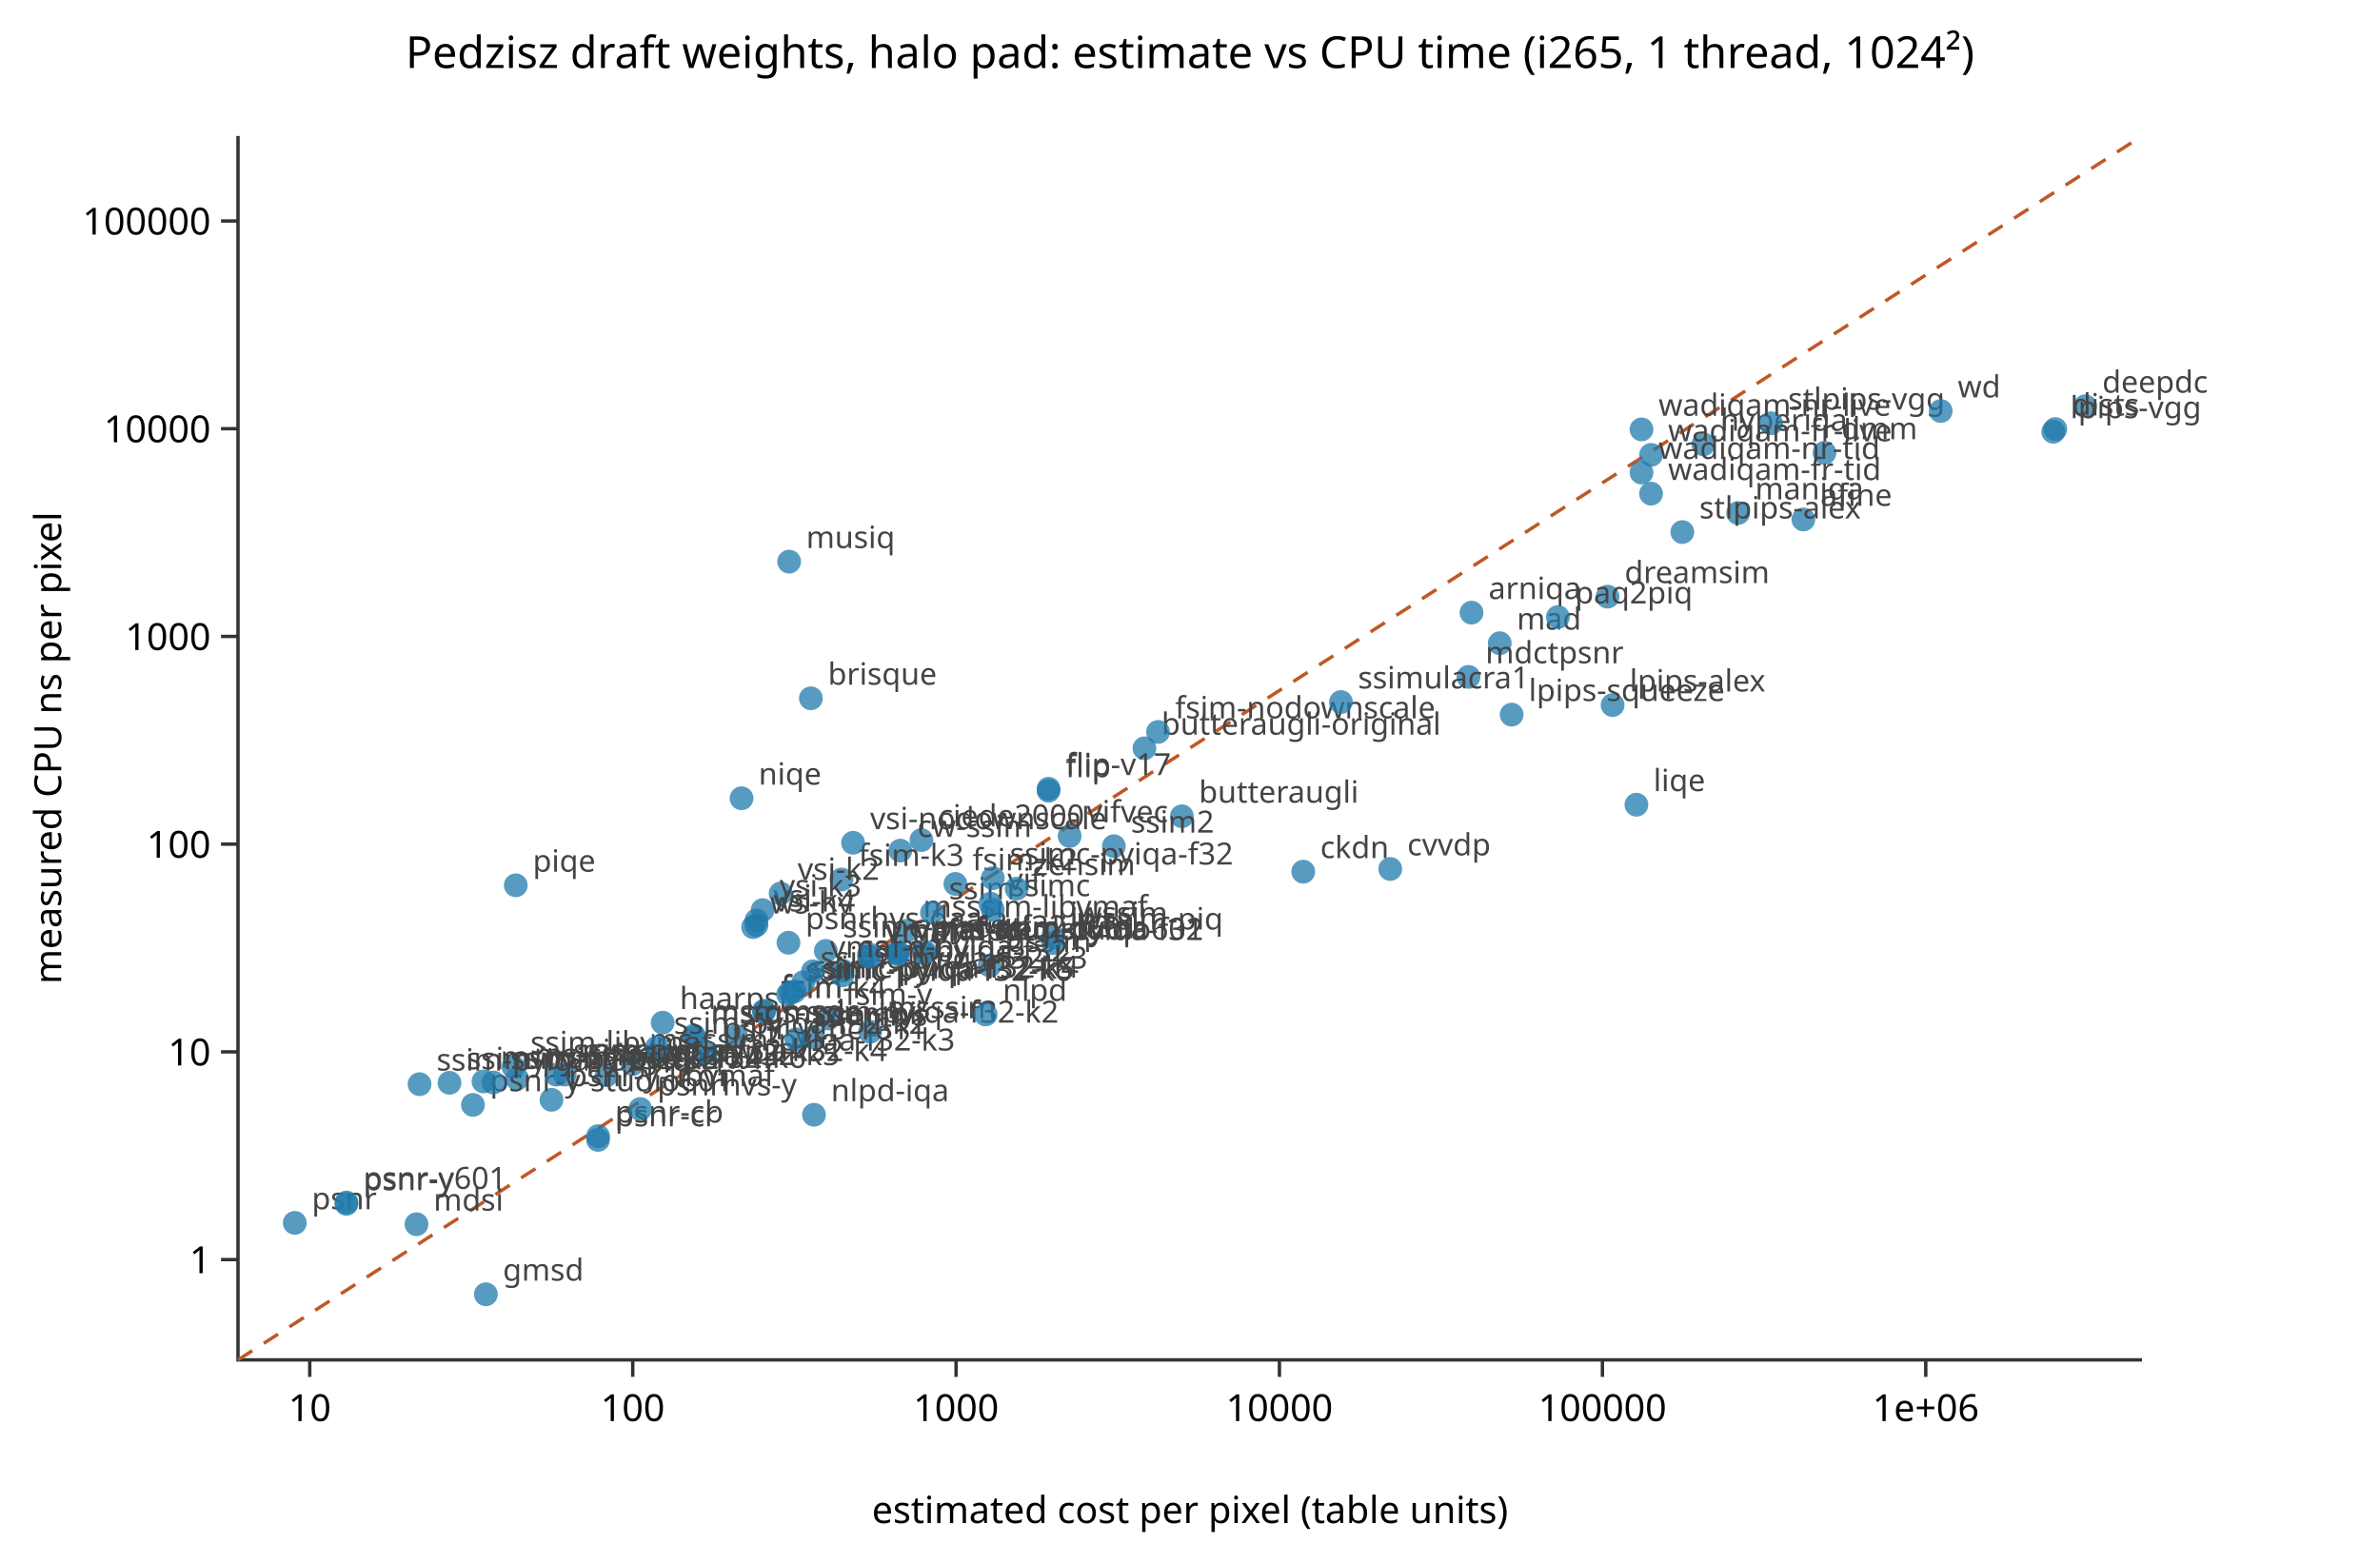
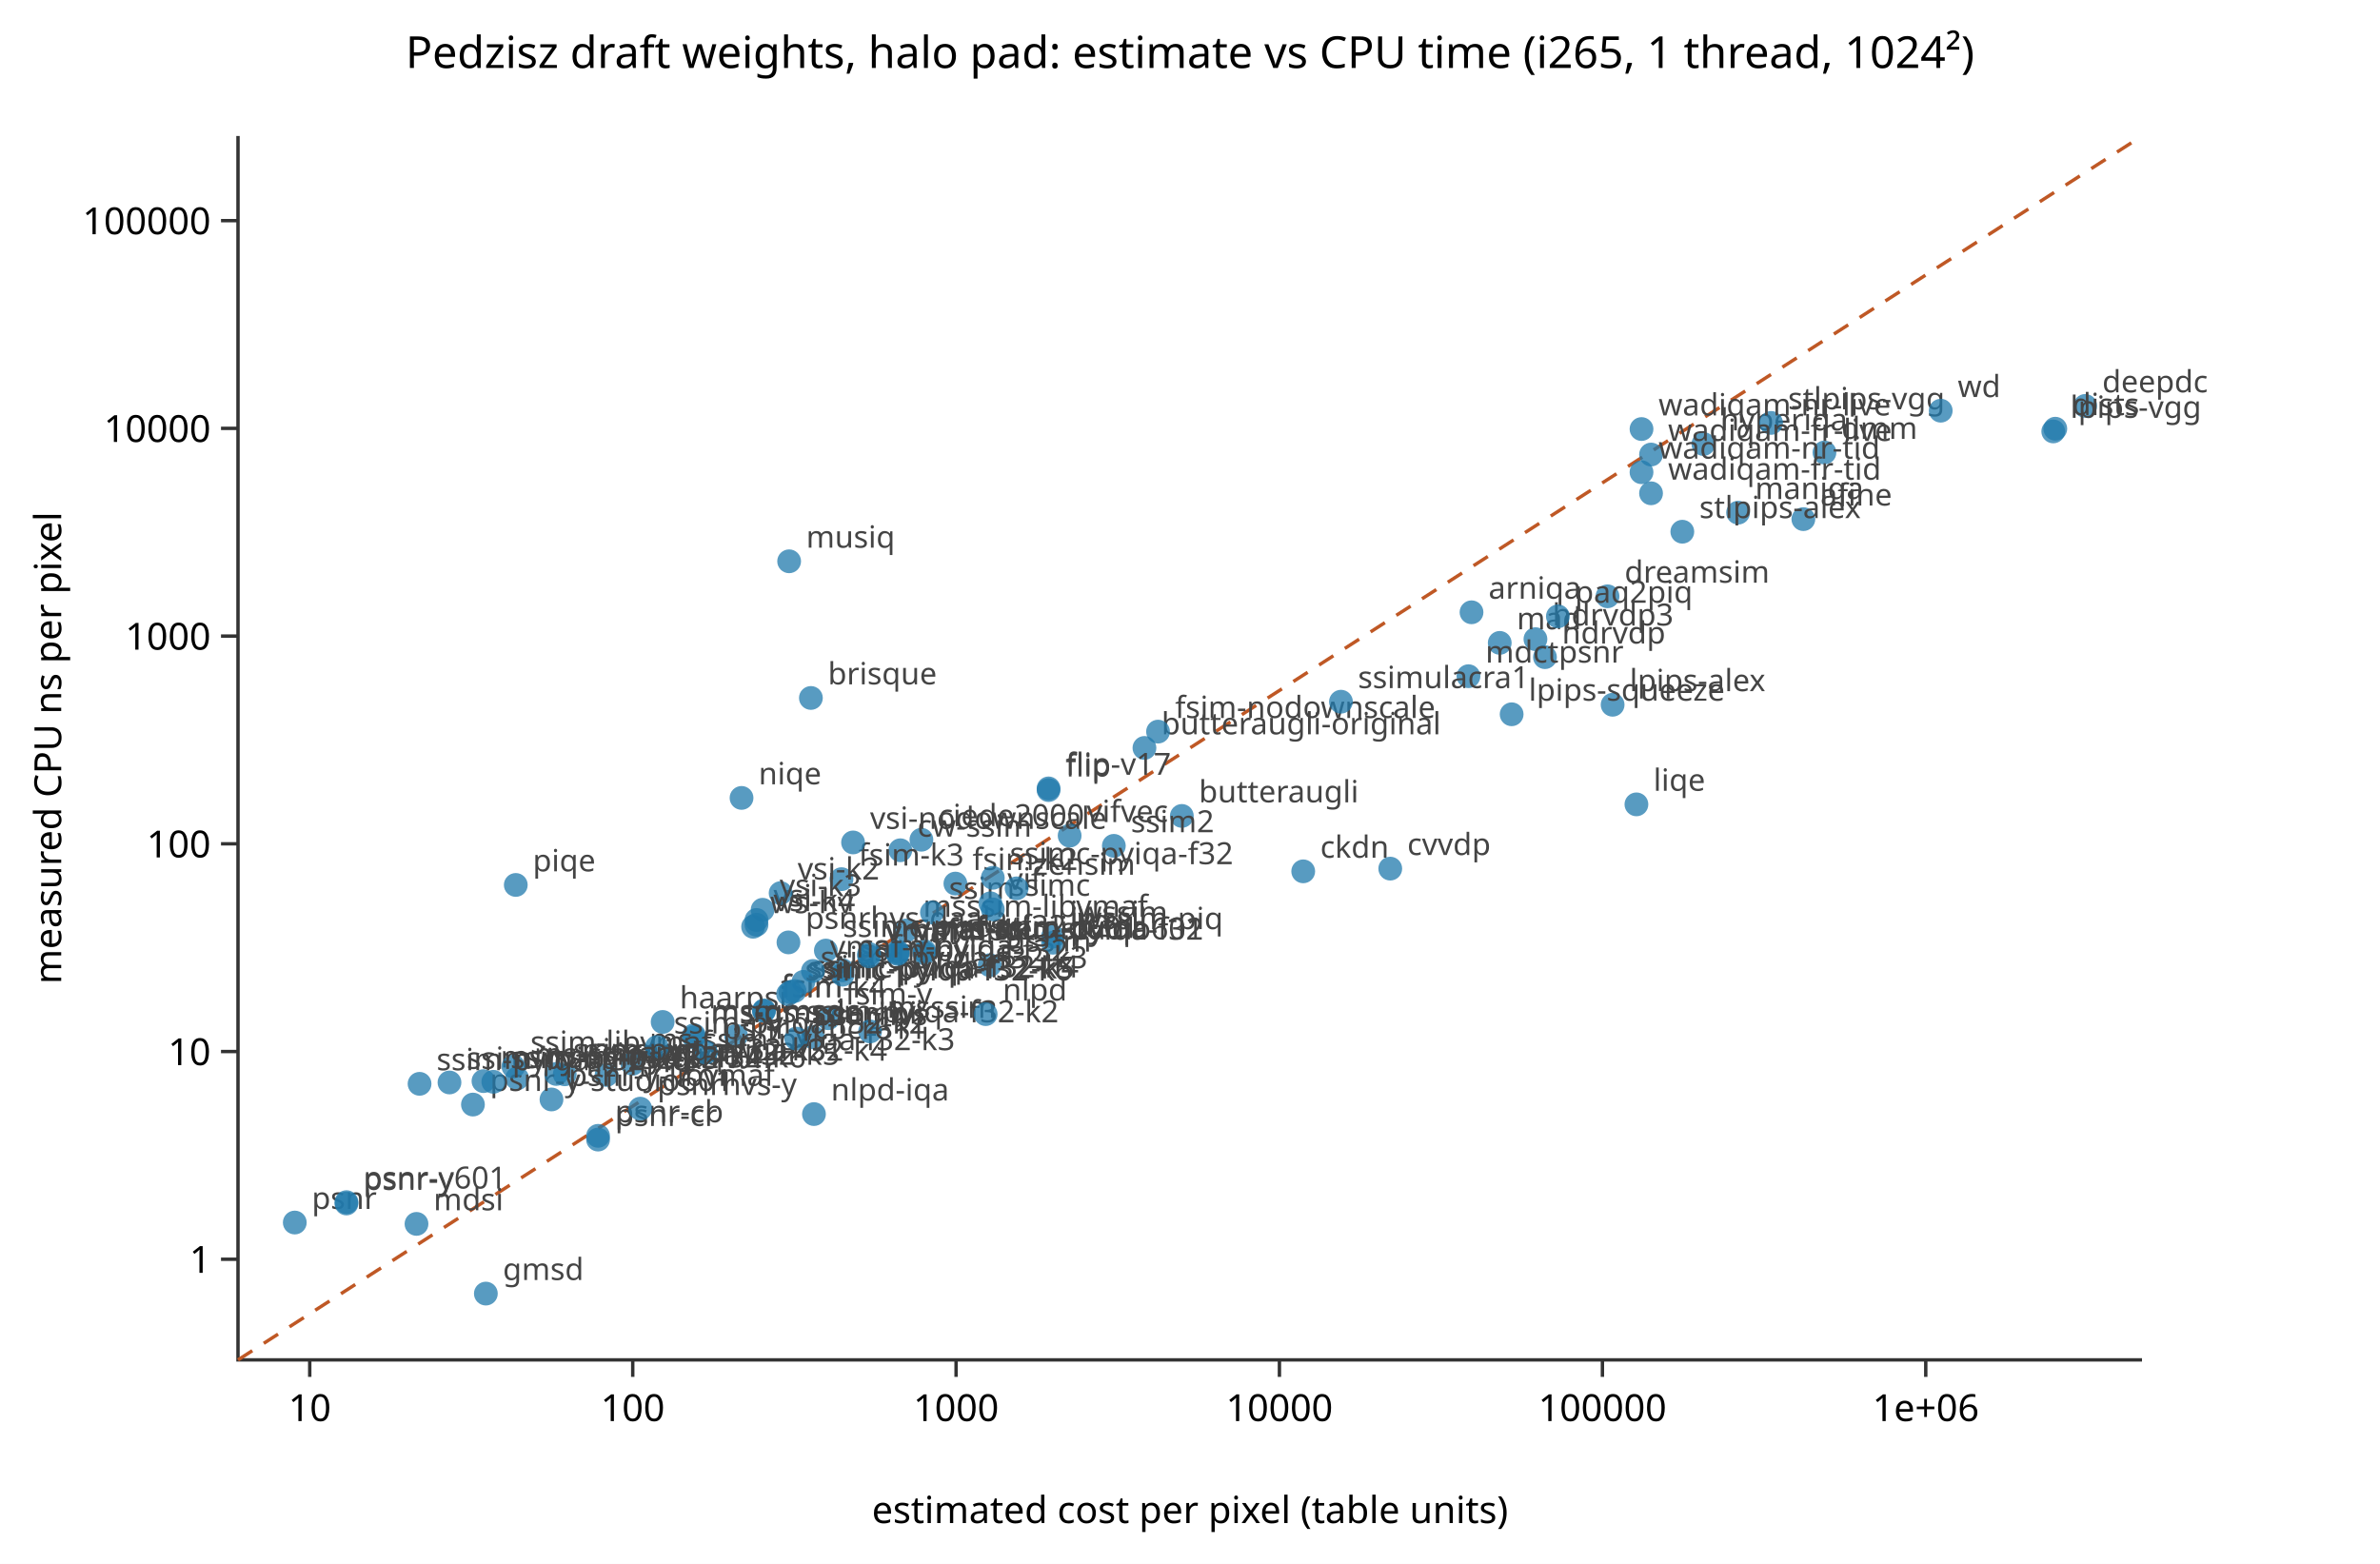
<svg xmlns="http://www.w3.org/2000/svg" viewBox="0 0 700 460" font-family="sans-serif" font-size="11">
  <rect width="700" height="460" fill="white" />
  <text x="350" y="20" text-anchor="middle" font-size="13">Pedzisz draft weights, halo pad: estimate vs CPU time (i265, 1 thread, 1024²)</text>
  <path d="M70 40V400H630" fill="none" stroke="#333" />
  <path d="M91.1 400v5" stroke="#333" />
  <text x="91.1" y="418" text-anchor="middle">10</text>
  <path d="M186.1 400v5" stroke="#333" />
  <text x="186.1" y="418" text-anchor="middle">100</text>
  <path d="M281.2 400v5" stroke="#333" />
  <text x="281.2" y="418" text-anchor="middle">1000</text>
  <path d="M376.3 400v5" stroke="#333" />
  <text x="376.3" y="418" text-anchor="middle">10000</text>
  <path d="M471.3 400v5" stroke="#333" />
  <text x="471.3" y="418" text-anchor="middle">100000</text>
  <path d="M566.4 400v5" stroke="#333" />
  <text x="566.4" y="418" text-anchor="middle">1e+06</text>
-   <path d="M65 370.5h5" stroke="#333" />
-   <text x="62" y="374.5" text-anchor="end">1</text>
-   <path d="M65 309.4h5" stroke="#333" />
-   <text x="62" y="313.4" text-anchor="end">10</text>
-   <path d="M65 248.3h5" stroke="#333" />
-   <text x="62" y="252.3" text-anchor="end">100</text>
-   <path d="M65 187.2h5" stroke="#333" />
-   <text x="62" y="191.2" text-anchor="end">1000</text>
-   <path d="M65 126.1h5" stroke="#333" />
-   <text x="62" y="130.1" text-anchor="end">10000</text>
-   <path d="M65 65.0h5" stroke="#333" />
-   <text x="62" y="69.0" text-anchor="end">100000</text>
+   <path d="M65 370.4h5" stroke="#333" />
+   <text x="62" y="374.4" text-anchor="end">1</text>
+   <path d="M65 309.3h5" stroke="#333" />
+   <text x="62" y="313.3" text-anchor="end">10</text>
+   <path d="M65 248.2h5" stroke="#333" />
+   <text x="62" y="252.2" text-anchor="end">100</text>
+   <path d="M65 187.1h5" stroke="#333" />
+   <text x="62" y="191.1" text-anchor="end">1000</text>
+   <path d="M65 126.0h5" stroke="#333" />
+   <text x="62" y="130.0" text-anchor="end">10000</text>
+   <path d="M65 64.9h5" stroke="#333" />
+   <text x="62" y="68.9" text-anchor="end">100000</text>
  <path d="M70.0 400.0L630.0 40.0" stroke="#bf5825" stroke-dasharray="5 4" />
-   <circle cx="530.4" cy="152.8" r="3.5" fill="#2179ac" fill-opacity=".75" />
-   <text x="535.4" y="148.8" font-size="9" fill="#444">afine</text>
-   <circle cx="432.8" cy="180.2" r="3.5" fill="#2179ac" fill-opacity=".75" />
-   <text x="437.8" y="176.2" font-size="9" fill="#444">arniqa</text>
-   <circle cx="238.5" cy="205.4" r="3.5" fill="#2179ac" fill-opacity=".75" />
-   <text x="243.5" y="201.4" font-size="9" fill="#444">brisque</text>
-   <circle cx="347.6" cy="240.1" r="3.5" fill="#2179ac" fill-opacity=".75" />
-   <text x="352.6" y="236.1" font-size="9" fill="#444">butteraugli</text>
-   <circle cx="336.6" cy="220.1" r="3.5" fill="#2179ac" fill-opacity=".75" />
-   <text x="341.6" y="216.1" font-size="9" fill="#444">butteraugli-original</text>
-   <circle cx="239.1" cy="305.2" r="3.5" fill="#2179ac" fill-opacity=".75" />
-   <text x="244.1" y="301.2" font-size="9" fill="#444">cambi</text>
-   <circle cx="271.0" cy="247.1" r="3.5" fill="#2179ac" fill-opacity=".75" />
-   <text x="276.0" y="243.1" font-size="9" fill="#444">ciede2000</text>
-   <circle cx="383.3" cy="256.4" r="3.5" fill="#2179ac" fill-opacity=".75" />
-   <text x="388.3" y="252.4" font-size="9" fill="#444">ckdn</text>
-   <circle cx="408.9" cy="255.6" r="3.5" fill="#2179ac" fill-opacity=".75" />
-   <text x="413.9" y="251.6" font-size="9" fill="#444">cvvdp</text>
-   <circle cx="264.8" cy="250.2" r="3.5" fill="#2179ac" fill-opacity=".75" />
-   <text x="269.8" y="246.2" font-size="9" fill="#444">cw-ssim</text>
-   <circle cx="613.3" cy="119.5" r="3.5" fill="#2179ac" fill-opacity=".75" />
-   <text x="618.3" y="115.5" font-size="9" fill="#444">deepdc</text>
-   <circle cx="604.5" cy="126.2" r="3.5" fill="#2179ac" fill-opacity=".75" />
-   <text x="609.5" y="122.2" font-size="9" fill="#444">dists</text>
-   <circle cx="536.6" cy="133.2" r="3.5" fill="#2179ac" fill-opacity=".75" />
-   <text x="541.6" y="129.2" font-size="9" fill="#444">dmm</text>
-   <circle cx="472.8" cy="175.5" r="3.5" fill="#2179ac" fill-opacity=".75" />
-   <text x="477.8" y="171.5" font-size="9" fill="#444">dreamsim</text>
-   <circle cx="291.1" cy="284.0" r="3.5" fill="#2179ac" fill-opacity=".75" />
-   <text x="296.1" y="280.0" font-size="9" fill="#444">dssim</text>
-   <circle cx="308.4" cy="232.6" r="3.5" fill="#2179ac" fill-opacity=".75" />
-   <text x="313.4" y="228.6" font-size="9" fill="#444">flip</text>
-   <circle cx="308.4" cy="232.0" r="3.5" fill="#2179ac" fill-opacity=".75" />
-   <text x="313.4" y="228.0" font-size="9" fill="#444">flip-v17</text>
-   <circle cx="224.7" cy="297.3" r="3.5" fill="#2179ac" fill-opacity=".75" />
-   <text x="229.7" y="293.3" font-size="9" fill="#444">fsim</text>
-   <circle cx="281.0" cy="260.0" r="3.5" fill="#2179ac" fill-opacity=".75" />
-   <text x="286.0" y="256.0" font-size="9" fill="#444">fsim-k2</text>
-   <circle cx="247.5" cy="258.7" r="3.5" fill="#2179ac" fill-opacity=".75" />
-   <text x="252.5" y="254.7" font-size="9" fill="#444">fsim-k3</text>
-   <circle cx="224.7" cy="297.6" r="3.5" fill="#2179ac" fill-opacity=".75" />
-   <text x="229.7" y="293.6" font-size="9" fill="#444">fsim-k4</text>
-   <circle cx="340.6" cy="215.3" r="3.5" fill="#2179ac" fill-opacity=".75" />
-   <text x="345.6" y="211.3" font-size="9" fill="#444">fsim-nodownscale</text>
-   <circle cx="243.6" cy="299.6" r="3.5" fill="#2179ac" fill-opacity=".75" />
-   <text x="248.6" y="295.6" font-size="9" fill="#444">fsim-y</text>
-   <circle cx="142.9" cy="380.7" r="3.5" fill="#2179ac" fill-opacity=".75" />
-   <text x="147.9" y="376.7" font-size="9" fill="#444">gmsd</text>
-   <circle cx="194.9" cy="300.8" r="3.5" fill="#2179ac" fill-opacity=".75" />
-   <text x="199.9" y="296.8" font-size="9" fill="#444">haarpsi</text>
-   <circle cx="178.4" cy="316.3" r="3.5" fill="#2179ac" fill-opacity=".75" />
-   <text x="183.4" y="312.3" font-size="9" fill="#444">haarpsi-y</text>
-   <circle cx="501.0" cy="130.7" r="3.5" fill="#2179ac" fill-opacity=".75" />
-   <text x="506.0" y="126.7" font-size="9" fill="#444">hyperiqa</text>
-   <circle cx="309.7" cy="275.7" r="3.5" fill="#2179ac" fill-opacity=".75" />
-   <text x="314.7" y="271.7" font-size="9" fill="#444">iwssim</text>
-   <circle cx="309.7" cy="277.4" r="3.5" fill="#2179ac" fill-opacity=".75" />
-   <text x="314.7" y="273.4" font-size="9" fill="#444">iwssim-piq</text>
-   <circle cx="481.3" cy="236.7" r="3.5" fill="#2179ac" fill-opacity=".75" />
-   <text x="486.3" y="232.7" font-size="9" fill="#444">liqe</text>
-   <circle cx="474.3" cy="207.4" r="3.5" fill="#2179ac" fill-opacity=".75" />
-   <text x="479.3" y="203.4" font-size="9" fill="#444">lpips-alex</text>
-   <circle cx="444.6" cy="210.2" r="3.5" fill="#2179ac" fill-opacity=".75" />
-   <text x="449.6" y="206.2" font-size="9" fill="#444">lpips-squeeze</text>
-   <circle cx="603.9" cy="127.0" r="3.5" fill="#2179ac" fill-opacity=".75" />
-   <text x="608.9" y="123.0" font-size="9" fill="#444">lpips-vgg</text>
-   <circle cx="441.1" cy="189.2" r="3.5" fill="#2179ac" fill-opacity=".75" />
-   <text x="446.1" y="185.2" font-size="9" fill="#444">mad</text>
-   <circle cx="511.2" cy="150.9" r="3.5" fill="#2179ac" fill-opacity=".75" />
-   <text x="516.2" y="146.9" font-size="9" fill="#444">maniqa</text>
-   <circle cx="431.9" cy="199.1" r="3.5" fill="#2179ac" fill-opacity=".75" />
-   <text x="436.9" y="195.1" font-size="9" fill="#444">mdctpsnr</text>
-   <circle cx="122.5" cy="360.1" r="3.5" fill="#2179ac" fill-opacity=".75" />
-   <text x="127.5" y="356.1" font-size="9" fill="#444">mdsi</text>
-   <circle cx="204.1" cy="305.2" r="3.5" fill="#2179ac" fill-opacity=".75" />
-   <text x="209.1" y="301.2" font-size="9" fill="#444">ms-gmsd</text>
-   <circle cx="204.1" cy="304.6" r="3.5" fill="#2179ac" fill-opacity=".75" />
-   <text x="209.1" y="300.6" font-size="9" fill="#444">ms-gmsdc</text>
-   <circle cx="271.9" cy="279.9" r="3.5" fill="#2179ac" fill-opacity=".75" />
-   <text x="276.9" y="275.9" font-size="9" fill="#444">ms-ssim-pyiqa</text>
-   <circle cx="271.9" cy="280.5" r="3.5" fill="#2179ac" fill-opacity=".75" />
-   <text x="276.9" y="276.5" font-size="9" fill="#444">ms-ssim-pyiqa-f32</text>
-   <circle cx="216.5" cy="304.8" r="3.5" fill="#2179ac" fill-opacity=".75" />
-   <text x="221.5" y="300.8" font-size="9" fill="#444">ms-ssim-pyiqa-f32-k2</text>
-   <circle cx="186.0" cy="313.0" r="3.5" fill="#2179ac" fill-opacity=".75" />
-   <text x="191.0" y="309.0" font-size="9" fill="#444">ms-ssim-pyiqa-f32-k3</text>
-   <circle cx="166.1" cy="316.1" r="3.5" fill="#2179ac" fill-opacity=".75" />
-   <text x="171.1" y="312.1" font-size="9" fill="#444">ms-ssim-pyiqa-f32-k4</text>
-   <circle cx="152.1" cy="317.3" r="3.5" fill="#2179ac" fill-opacity=".75" />
-   <text x="157.1" y="313.3" font-size="9" fill="#444">ms-ssim-pyiqa-f32-k5</text>
-   <circle cx="142.2" cy="318.1" r="3.5" fill="#2179ac" fill-opacity=".75" />
-   <text x="147.2" y="314.1" font-size="9" fill="#444">ms-ssim-pyiqa-f32-k6</text>
-   <circle cx="255.9" cy="303.5" r="3.5" fill="#2179ac" fill-opacity=".75" />
-   <text x="260.9" y="299.5" font-size="9" fill="#444">msssim</text>
-   <circle cx="266.5" cy="273.8" r="3.5" fill="#2179ac" fill-opacity=".75" />
-   <text x="271.5" y="269.8" font-size="9" fill="#444">msssim-libvmaf</text>
-   <circle cx="232.1" cy="165.2" r="3.5" fill="#2179ac" fill-opacity=".75" />
-   <text x="237.1" y="161.2" font-size="9" fill="#444">musiq</text>
-   <circle cx="218.1" cy="234.8" r="3.5" fill="#2179ac" fill-opacity=".75" />
-   <text x="223.1" y="230.8" font-size="9" fill="#444">niqe</text>
-   <circle cx="289.9" cy="298.4" r="3.5" fill="#2179ac" fill-opacity=".75" />
-   <text x="294.9" y="294.4" font-size="9" fill="#444">nlpd</text>
-   <circle cx="239.4" cy="327.9" r="3.5" fill="#2179ac" fill-opacity=".75" />
-   <text x="244.4" y="323.9" font-size="9" fill="#444">nlpd-iqa</text>
-   <circle cx="458.2" cy="181.5" r="3.5" fill="#2179ac" fill-opacity=".75" />
-   <text x="463.2" y="177.5" font-size="9" fill="#444">paq2piq</text>
-   <circle cx="151.7" cy="260.4" r="3.5" fill="#2179ac" fill-opacity=".75" />
-   <text x="156.7" y="256.4" font-size="9" fill="#444">piqe</text>
-   <circle cx="86.7" cy="359.7" r="3.5" fill="#2179ac" fill-opacity=".75" />
-   <text x="91.7" y="355.7" font-size="9" fill="#444">psnr</text>
-   <circle cx="175.9" cy="334.2" r="3.5" fill="#2179ac" fill-opacity=".75" />
-   <text x="180.9" y="330.2" font-size="9" fill="#444">psnr-cb</text>
-   <circle cx="175.9" cy="335.3" r="3.5" fill="#2179ac" fill-opacity=".75" />
-   <text x="180.9" y="331.3" font-size="9" fill="#444">psnr-cr</text>
-   <circle cx="101.9" cy="354.1" r="3.5" fill="#2179ac" fill-opacity=".75" />
-   <text x="106.9" y="350.1" font-size="9" fill="#444">psnr-y</text>
-   <circle cx="162.2" cy="323.5" r="3.5" fill="#2179ac" fill-opacity=".75" />
-   <text x="167.2" y="319.5" font-size="9" fill="#444">psnr-y-libvmaf</text>
-   <circle cx="139.1" cy="325.0" r="3.5" fill="#2179ac" fill-opacity=".75" />
-   <text x="144.1" y="321.0" font-size="9" fill="#444">psnr-y-studio601</text>
-   <circle cx="101.9" cy="353.7" r="3.5" fill="#2179ac" fill-opacity=".75" />
-   <text x="106.9" y="349.7" font-size="9" fill="#444">psnr-y601</text>
-   <circle cx="207.6" cy="309.7" r="3.5" fill="#2179ac" fill-opacity=".75" />
-   <text x="212.6" y="305.7" font-size="9" fill="#444">psnr-ycbcr611</text>
-   <circle cx="234.2" cy="305.7" r="3.5" fill="#2179ac" fill-opacity=".75" />
-   <text x="239.2" y="301.7" font-size="9" fill="#444">psnrhvs</text>
-   <circle cx="231.9" cy="277.3" r="3.5" fill="#2179ac" fill-opacity=".75" />
-   <text x="236.9" y="273.3" font-size="9" fill="#444">psnrhvs-daala</text>
-   <circle cx="188.3" cy="326.2" r="3.5" fill="#2179ac" fill-opacity=".75" />
-   <text x="193.3" y="322.2" font-size="9" fill="#444">psnrhvs-y</text>
-   <circle cx="274.1" cy="268.5" r="3.5" fill="#2179ac" fill-opacity=".75" />
-   <text x="279.1" y="264.5" font-size="9" fill="#444">ssim</text>
-   <circle cx="151.0" cy="313.8" r="3.5" fill="#2179ac" fill-opacity=".75" />
-   <text x="156.0" y="309.8" font-size="9" fill="#444">ssim-libvmaf</text>
-   <circle cx="247.8" cy="285.5" r="3.5" fill="#2179ac" fill-opacity=".75" />
-   <text x="252.8" y="281.5" font-size="9" fill="#444">ssim-pyiqa</text>
-   <circle cx="247.8" cy="286.9" r="3.5" fill="#2179ac" fill-opacity=".75" />
-   <text x="252.8" y="282.9" font-size="9" fill="#444">ssim-pyiqa-f32</text>
-   <circle cx="193.2" cy="308.1" r="3.5" fill="#2179ac" fill-opacity=".75" />
-   <text x="198.2" y="304.1" font-size="9" fill="#444">ssim-pyiqa-f32-k2</text>
-   <circle cx="163.6" cy="316.1" r="3.5" fill="#2179ac" fill-opacity=".75" />
-   <text x="168.6" y="312.1" font-size="9" fill="#444">ssim-pyiqa-f32-k3</text>
-   <circle cx="145.1" cy="318.4" r="3.5" fill="#2179ac" fill-opacity=".75" />
-   <text x="150.1" y="314.4" font-size="9" fill="#444">ssim-pyiqa-f32-k4</text>
-   <circle cx="132.2" cy="318.5" r="3.5" fill="#2179ac" fill-opacity=".75" />
-   <text x="137.2" y="314.5" font-size="9" fill="#444">ssim-pyiqa-f32-k5</text>
-   <circle cx="123.4" cy="318.9" r="3.5" fill="#2179ac" fill-opacity=".75" />
-   <text x="128.4" y="314.9" font-size="9" fill="#444">ssim-pyiqa-f32-k6</text>
-   <circle cx="327.6" cy="248.9" r="3.5" fill="#2179ac" fill-opacity=".75" />
-   <text x="332.6" y="244.9" font-size="9" fill="#444">ssim2</text>
-   <circle cx="292.0" cy="267.6" r="3.5" fill="#2179ac" fill-opacity=".75" />
-   <text x="297.0" y="263.6" font-size="9" fill="#444">ssimc</text>
-   <circle cx="292.0" cy="258.3" r="3.5" fill="#2179ac" fill-opacity=".75" />
-   <text x="297.0" y="254.3" font-size="9" fill="#444">ssimc-pyiqa-f32</text>
-   <circle cx="242.9" cy="279.7" r="3.5" fill="#2179ac" fill-opacity=".75" />
-   <text x="247.9" y="275.7" font-size="9" fill="#444">ssimc-pyiqa-f32-k2</text>
-   <circle cx="236.3" cy="288.9" r="3.5" fill="#2179ac" fill-opacity=".75" />
-   <text x="241.3" y="284.9" font-size="9" fill="#444">ssimc-pyiqa-f32-k3</text>
-   <circle cx="233.7" cy="291.6" r="3.5" fill="#2179ac" fill-opacity=".75" />
-   <text x="238.7" y="287.6" font-size="9" fill="#444">ssimc-pyiqa-f32-k4</text>
-   <circle cx="232.5" cy="291.9" r="3.5" fill="#2179ac" fill-opacity=".75" />
-   <text x="237.5" y="287.9" font-size="9" fill="#444">ssimc-pyiqa-f32-k5</text>
-   <circle cx="231.8" cy="292.5" r="3.5" fill="#2179ac" fill-opacity=".75" />
-   <text x="236.8" y="288.5" font-size="9" fill="#444">ssimc-pyiqa-f32-k6</text>
-   <circle cx="394.4" cy="206.5" r="3.5" fill="#2179ac" fill-opacity=".75" />
-   <text x="399.4" y="202.5" font-size="9" fill="#444">ssimulacra1</text>
-   <circle cx="494.8" cy="156.5" r="3.5" fill="#2179ac" fill-opacity=".75" />
-   <text x="499.8" y="152.5" font-size="9" fill="#444">stlpips-alex</text>
-   <circle cx="520.9" cy="124.5" r="3.5" fill="#2179ac" fill-opacity=".75" />
-   <text x="525.9" y="120.5" font-size="9" fill="#444">stlpips-vgg</text>
-   <circle cx="291.3" cy="265.8" r="3.5" fill="#2179ac" fill-opacity=".75" />
-   <text x="296.3" y="261.8" font-size="9" fill="#444">vif</text>
-   <circle cx="314.6" cy="245.9" r="3.5" fill="#2179ac" fill-opacity=".75" />
-   <text x="319.6" y="241.9" font-size="9" fill="#444">vifvec</text>
-   <circle cx="255.6" cy="281.4" r="3.5" fill="#2179ac" fill-opacity=".75" />
-   <text x="260.6" y="277.4" font-size="9" fill="#444">vmaf</text>
-   <circle cx="264.0" cy="280.7" r="3.5" fill="#2179ac" fill-opacity=".75" />
-   <text x="269.0" y="276.7" font-size="9" fill="#444">vmaf-4k</text>
-   <circle cx="255.6" cy="280.7" r="3.5" fill="#2179ac" fill-opacity=".75" />
-   <text x="260.6" y="276.7" font-size="9" fill="#444">vmaf-neg</text>
-   <circle cx="264.0" cy="280.4" r="3.5" fill="#2179ac" fill-opacity=".75" />
-   <text x="269.0" y="276.4" font-size="9" fill="#444">vmaf-neg-studio601</text>
-   <circle cx="264.0" cy="280.0" r="3.5" fill="#2179ac" fill-opacity=".75" />
-   <text x="269.0" y="276.0" font-size="9" fill="#444">vmaf-studio601</text>
-   <circle cx="239.1" cy="285.7" r="3.5" fill="#2179ac" fill-opacity=".75" />
-   <text x="244.1" y="281.7" font-size="9" fill="#444">vmaf-v1</text>
-   <circle cx="222.5" cy="270.7" r="3.5" fill="#2179ac" fill-opacity=".75" />
-   <text x="227.5" y="266.7" font-size="9" fill="#444">vsi</text>
-   <circle cx="229.6" cy="262.8" r="3.5" fill="#2179ac" fill-opacity=".75" />
-   <text x="234.6" y="258.8" font-size="9" fill="#444">vsi-k2</text>
-   <circle cx="224.3" cy="267.7" r="3.5" fill="#2179ac" fill-opacity=".75" />
-   <text x="229.3" y="263.7" font-size="9" fill="#444">vsi-k3</text>
-   <circle cx="222.5" cy="272.1" r="3.5" fill="#2179ac" fill-opacity=".75" />
-   <text x="227.5" y="268.1" font-size="9" fill="#444">vsi-k4</text>
-   <circle cx="250.9" cy="247.9" r="3.5" fill="#2179ac" fill-opacity=".75" />
-   <text x="255.9" y="243.9" font-size="9" fill="#444">vsi-nodownscale</text>
-   <circle cx="485.6" cy="133.8" r="3.5" fill="#2179ac" fill-opacity=".75" />
-   <text x="490.6" y="129.8" font-size="9" fill="#444">wadiqam-fr-live</text>
-   <circle cx="485.6" cy="145.2" r="3.5" fill="#2179ac" fill-opacity=".75" />
-   <text x="490.6" y="141.2" font-size="9" fill="#444">wadiqam-fr-tid</text>
-   <circle cx="482.8" cy="126.3" r="3.5" fill="#2179ac" fill-opacity=".75" />
-   <text x="487.8" y="122.3" font-size="9" fill="#444">wadiqam-nr-live</text>
-   <circle cx="482.8" cy="139.0" r="3.5" fill="#2179ac" fill-opacity=".75" />
-   <text x="487.8" y="135.0" font-size="9" fill="#444">wadiqam-nr-tid</text>
-   <circle cx="570.8" cy="120.9" r="3.5" fill="#2179ac" fill-opacity=".75" />
-   <text x="575.8" y="116.9" font-size="9" fill="#444">wd</text>
-   <circle cx="221.5" cy="272.7" r="3.5" fill="#2179ac" fill-opacity=".75" />
-   <text x="226.5" y="268.7" font-size="9" fill="#444">ws-hv</text>
-   <circle cx="299.0" cy="261.4" r="3.5" fill="#2179ac" fill-opacity=".75" />
-   <text x="304.0" y="257.4" font-size="9" fill="#444">zensim</text>
+   <circle cx="530.4" cy="152.7" r="3.5" fill="#2179ac" fill-opacity=".75" />
+   <text x="535.4" y="148.7" font-size="9" fill="#444">afine</text>
+   <circle cx="432.8" cy="180.1" r="3.5" fill="#2179ac" fill-opacity=".75" />
+   <text x="437.8" y="176.1" font-size="9" fill="#444">arniqa</text>
+   <circle cx="238.5" cy="205.3" r="3.5" fill="#2179ac" fill-opacity=".75" />
+   <text x="243.5" y="201.3" font-size="9" fill="#444">brisque</text>
+   <circle cx="347.6" cy="240.0" r="3.5" fill="#2179ac" fill-opacity=".75" />
+   <text x="352.6" y="236.0" font-size="9" fill="#444">butteraugli</text>
+   <circle cx="336.6" cy="220.0" r="3.5" fill="#2179ac" fill-opacity=".75" />
+   <text x="341.6" y="216.0" font-size="9" fill="#444">butteraugli-original</text>
+   <circle cx="239.1" cy="305.1" r="3.5" fill="#2179ac" fill-opacity=".75" />
+   <text x="244.1" y="301.1" font-size="9" fill="#444">cambi</text>
+   <circle cx="271.0" cy="247.0" r="3.5" fill="#2179ac" fill-opacity=".75" />
+   <text x="276.0" y="243.0" font-size="9" fill="#444">ciede2000</text>
+   <circle cx="383.3" cy="256.3" r="3.5" fill="#2179ac" fill-opacity=".75" />
+   <text x="388.3" y="252.3" font-size="9" fill="#444">ckdn</text>
+   <circle cx="408.9" cy="255.5" r="3.5" fill="#2179ac" fill-opacity=".75" />
+   <text x="413.9" y="251.5" font-size="9" fill="#444">cvvdp</text>
+   <circle cx="264.8" cy="250.1" r="3.5" fill="#2179ac" fill-opacity=".75" />
+   <text x="269.8" y="246.1" font-size="9" fill="#444">cw-ssim</text>
+   <circle cx="613.3" cy="119.4" r="3.5" fill="#2179ac" fill-opacity=".75" />
+   <text x="618.3" y="115.4" font-size="9" fill="#444">deepdc</text>
+   <circle cx="604.5" cy="126.1" r="3.5" fill="#2179ac" fill-opacity=".75" />
+   <text x="609.5" y="122.1" font-size="9" fill="#444">dists</text>
+   <circle cx="536.6" cy="133.1" r="3.5" fill="#2179ac" fill-opacity=".75" />
+   <text x="541.6" y="129.1" font-size="9" fill="#444">dmm</text>
+   <circle cx="472.8" cy="175.4" r="3.5" fill="#2179ac" fill-opacity=".75" />
+   <text x="477.8" y="171.4" font-size="9" fill="#444">dreamsim</text>
+   <circle cx="291.1" cy="283.9" r="3.5" fill="#2179ac" fill-opacity=".75" />
+   <text x="296.1" y="279.9" font-size="9" fill="#444">dssim</text>
+   <circle cx="308.4" cy="232.4" r="3.5" fill="#2179ac" fill-opacity=".75" />
+   <text x="313.4" y="228.4" font-size="9" fill="#444">flip</text>
+   <circle cx="308.4" cy="231.9" r="3.5" fill="#2179ac" fill-opacity=".75" />
+   <text x="313.4" y="227.9" font-size="9" fill="#444">flip-v17</text>
+   <circle cx="224.7" cy="297.2" r="3.5" fill="#2179ac" fill-opacity=".75" />
+   <text x="229.7" y="293.2" font-size="9" fill="#444">fsim</text>
+   <circle cx="281.0" cy="259.9" r="3.5" fill="#2179ac" fill-opacity=".75" />
+   <text x="286.0" y="255.9" font-size="9" fill="#444">fsim-k2</text>
+   <circle cx="247.5" cy="258.6" r="3.5" fill="#2179ac" fill-opacity=".75" />
+   <text x="252.5" y="254.6" font-size="9" fill="#444">fsim-k3</text>
+   <circle cx="224.7" cy="297.4" r="3.5" fill="#2179ac" fill-opacity=".75" />
+   <text x="229.7" y="293.4" font-size="9" fill="#444">fsim-k4</text>
+   <circle cx="340.6" cy="215.2" r="3.5" fill="#2179ac" fill-opacity=".75" />
+   <text x="345.6" y="211.2" font-size="9" fill="#444">fsim-nodownscale</text>
+   <circle cx="243.6" cy="299.5" r="3.5" fill="#2179ac" fill-opacity=".75" />
+   <text x="248.6" y="295.5" font-size="9" fill="#444">fsim-y</text>
+   <circle cx="142.9" cy="380.5" r="3.5" fill="#2179ac" fill-opacity=".75" />
+   <text x="147.9" y="376.5" font-size="9" fill="#444">gmsd</text>
+   <circle cx="194.9" cy="300.6" r="3.5" fill="#2179ac" fill-opacity=".75" />
+   <text x="199.9" y="296.6" font-size="9" fill="#444">haarpsi</text>
+   <circle cx="178.4" cy="316.2" r="3.5" fill="#2179ac" fill-opacity=".75" />
+   <text x="183.4" y="312.2" font-size="9" fill="#444">haarpsi-y</text>
+   <circle cx="454.4" cy="193.3" r="3.5" fill="#2179ac" fill-opacity=".75" />
+   <text x="459.4" y="189.3" font-size="9" fill="#444">hdrvdp</text>
+   <circle cx="451.6" cy="188.0" r="3.5" fill="#2179ac" fill-opacity=".75" />
+   <text x="456.6" y="184.0" font-size="9" fill="#444">hdrvdp3</text>
+   <circle cx="501.0" cy="130.6" r="3.5" fill="#2179ac" fill-opacity=".75" />
+   <text x="506.0" y="126.6" font-size="9" fill="#444">hyperiqa</text>
+   <circle cx="309.7" cy="275.5" r="3.5" fill="#2179ac" fill-opacity=".75" />
+   <text x="314.7" y="271.5" font-size="9" fill="#444">iwssim</text>
+   <circle cx="309.7" cy="277.3" r="3.5" fill="#2179ac" fill-opacity=".75" />
+   <text x="314.7" y="273.3" font-size="9" fill="#444">iwssim-piq</text>
+   <circle cx="481.3" cy="236.6" r="3.5" fill="#2179ac" fill-opacity=".75" />
+   <text x="486.3" y="232.6" font-size="9" fill="#444">liqe</text>
+   <circle cx="474.3" cy="207.3" r="3.5" fill="#2179ac" fill-opacity=".75" />
+   <text x="479.3" y="203.3" font-size="9" fill="#444">lpips-alex</text>
+   <circle cx="444.6" cy="210.1" r="3.5" fill="#2179ac" fill-opacity=".75" />
+   <text x="449.6" y="206.1" font-size="9" fill="#444">lpips-squeeze</text>
+   <circle cx="603.9" cy="126.9" r="3.5" fill="#2179ac" fill-opacity=".75" />
+   <text x="608.9" y="122.9" font-size="9" fill="#444">lpips-vgg</text>
+   <circle cx="441.1" cy="189.1" r="3.5" fill="#2179ac" fill-opacity=".75" />
+   <text x="446.1" y="185.1" font-size="9" fill="#444">mad</text>
+   <circle cx="511.2" cy="150.8" r="3.5" fill="#2179ac" fill-opacity=".75" />
+   <text x="516.2" y="146.8" font-size="9" fill="#444">maniqa</text>
+   <circle cx="431.9" cy="198.9" r="3.5" fill="#2179ac" fill-opacity=".75" />
+   <text x="436.9" y="194.9" font-size="9" fill="#444">mdctpsnr</text>
+   <circle cx="122.5" cy="360.0" r="3.5" fill="#2179ac" fill-opacity=".75" />
+   <text x="127.5" y="356.0" font-size="9" fill="#444">mdsi</text>
+   <circle cx="204.1" cy="305.1" r="3.5" fill="#2179ac" fill-opacity=".75" />
+   <text x="209.1" y="301.1" font-size="9" fill="#444">ms-gmsd</text>
+   <circle cx="204.1" cy="304.5" r="3.5" fill="#2179ac" fill-opacity=".75" />
+   <text x="209.1" y="300.5" font-size="9" fill="#444">ms-gmsdc</text>
+   <circle cx="271.9" cy="279.8" r="3.5" fill="#2179ac" fill-opacity=".75" />
+   <text x="276.9" y="275.8" font-size="9" fill="#444">ms-ssim-pyiqa</text>
+   <circle cx="271.9" cy="280.4" r="3.5" fill="#2179ac" fill-opacity=".75" />
+   <text x="276.9" y="276.4" font-size="9" fill="#444">ms-ssim-pyiqa-f32</text>
+   <circle cx="216.5" cy="304.7" r="3.5" fill="#2179ac" fill-opacity=".75" />
+   <text x="221.5" y="300.7" font-size="9" fill="#444">ms-ssim-pyiqa-f32-k2</text>
+   <circle cx="186.0" cy="312.9" r="3.5" fill="#2179ac" fill-opacity=".75" />
+   <text x="191.0" y="308.9" font-size="9" fill="#444">ms-ssim-pyiqa-f32-k3</text>
+   <circle cx="166.1" cy="316.0" r="3.5" fill="#2179ac" fill-opacity=".75" />
+   <text x="171.1" y="312.0" font-size="9" fill="#444">ms-ssim-pyiqa-f32-k4</text>
+   <circle cx="152.1" cy="317.2" r="3.5" fill="#2179ac" fill-opacity=".75" />
+   <text x="157.1" y="313.2" font-size="9" fill="#444">ms-ssim-pyiqa-f32-k5</text>
+   <circle cx="142.2" cy="318.0" r="3.5" fill="#2179ac" fill-opacity=".75" />
+   <text x="147.2" y="314.0" font-size="9" fill="#444">ms-ssim-pyiqa-f32-k6</text>
+   <circle cx="255.9" cy="303.4" r="3.5" fill="#2179ac" fill-opacity=".75" />
+   <text x="260.9" y="299.4" font-size="9" fill="#444">msssim</text>
+   <circle cx="266.5" cy="273.7" r="3.5" fill="#2179ac" fill-opacity=".75" />
+   <text x="271.5" y="269.7" font-size="9" fill="#444">msssim-libvmaf</text>
+   <circle cx="232.1" cy="165.1" r="3.5" fill="#2179ac" fill-opacity=".75" />
+   <text x="237.1" y="161.1" font-size="9" fill="#444">musiq</text>
+   <circle cx="218.1" cy="234.7" r="3.5" fill="#2179ac" fill-opacity=".75" />
+   <text x="223.1" y="230.7" font-size="9" fill="#444">niqe</text>
+   <circle cx="289.9" cy="298.3" r="3.5" fill="#2179ac" fill-opacity=".75" />
+   <text x="294.9" y="294.3" font-size="9" fill="#444">nlpd</text>
+   <circle cx="239.4" cy="327.7" r="3.5" fill="#2179ac" fill-opacity=".75" />
+   <text x="244.4" y="323.7" font-size="9" fill="#444">nlpd-iqa</text>
+   <circle cx="458.2" cy="181.3" r="3.5" fill="#2179ac" fill-opacity=".75" />
+   <text x="463.2" y="177.3" font-size="9" fill="#444">paq2piq</text>
+   <circle cx="151.7" cy="260.3" r="3.5" fill="#2179ac" fill-opacity=".75" />
+   <text x="156.7" y="256.3" font-size="9" fill="#444">piqe</text>
+   <circle cx="86.7" cy="359.6" r="3.5" fill="#2179ac" fill-opacity=".75" />
+   <text x="91.7" y="355.6" font-size="9" fill="#444">psnr</text>
+   <circle cx="175.9" cy="334.1" r="3.5" fill="#2179ac" fill-opacity=".75" />
+   <text x="180.9" y="330.1" font-size="9" fill="#444">psnr-cb</text>
+   <circle cx="175.9" cy="335.2" r="3.5" fill="#2179ac" fill-opacity=".75" />
+   <text x="180.9" y="331.2" font-size="9" fill="#444">psnr-cr</text>
+   <circle cx="101.9" cy="354.0" r="3.5" fill="#2179ac" fill-opacity=".75" />
+   <text x="106.9" y="350.0" font-size="9" fill="#444">psnr-y</text>
+   <circle cx="162.2" cy="323.4" r="3.5" fill="#2179ac" fill-opacity=".75" />
+   <text x="167.2" y="319.4" font-size="9" fill="#444">psnr-y-libvmaf</text>
+   <circle cx="139.1" cy="324.9" r="3.5" fill="#2179ac" fill-opacity=".75" />
+   <text x="144.1" y="320.9" font-size="9" fill="#444">psnr-y-studio601</text>
+   <circle cx="101.9" cy="353.6" r="3.5" fill="#2179ac" fill-opacity=".75" />
+   <text x="106.9" y="349.6" font-size="9" fill="#444">psnr-y601</text>
+   <circle cx="207.6" cy="309.6" r="3.5" fill="#2179ac" fill-opacity=".75" />
+   <text x="212.6" y="305.6" font-size="9" fill="#444">psnr-ycbcr611</text>
+   <circle cx="234.2" cy="305.5" r="3.5" fill="#2179ac" fill-opacity=".75" />
+   <text x="239.2" y="301.5" font-size="9" fill="#444">psnrhvs</text>
+   <circle cx="231.9" cy="277.2" r="3.5" fill="#2179ac" fill-opacity=".75" />
+   <text x="236.9" y="273.2" font-size="9" fill="#444">psnrhvs-daala</text>
+   <circle cx="188.3" cy="326.1" r="3.5" fill="#2179ac" fill-opacity=".75" />
+   <text x="193.3" y="322.1" font-size="9" fill="#444">psnrhvs-y</text>
+   <circle cx="274.1" cy="268.4" r="3.5" fill="#2179ac" fill-opacity=".75" />
+   <text x="279.1" y="264.4" font-size="9" fill="#444">ssim</text>
+   <circle cx="151.0" cy="313.7" r="3.5" fill="#2179ac" fill-opacity=".75" />
+   <text x="156.0" y="309.7" font-size="9" fill="#444">ssim-libvmaf</text>
+   <circle cx="247.8" cy="285.4" r="3.5" fill="#2179ac" fill-opacity=".75" />
+   <text x="252.8" y="281.4" font-size="9" fill="#444">ssim-pyiqa</text>
+   <circle cx="247.8" cy="286.7" r="3.5" fill="#2179ac" fill-opacity=".75" />
+   <text x="252.8" y="282.7" font-size="9" fill="#444">ssim-pyiqa-f32</text>
+   <circle cx="193.2" cy="308.0" r="3.5" fill="#2179ac" fill-opacity=".75" />
+   <text x="198.2" y="304.0" font-size="9" fill="#444">ssim-pyiqa-f32-k2</text>
+   <circle cx="163.6" cy="315.9" r="3.5" fill="#2179ac" fill-opacity=".75" />
+   <text x="168.6" y="311.9" font-size="9" fill="#444">ssim-pyiqa-f32-k3</text>
+   <circle cx="145.1" cy="318.2" r="3.5" fill="#2179ac" fill-opacity=".75" />
+   <text x="150.1" y="314.2" font-size="9" fill="#444">ssim-pyiqa-f32-k4</text>
+   <circle cx="132.2" cy="318.4" r="3.5" fill="#2179ac" fill-opacity=".75" />
+   <text x="137.2" y="314.4" font-size="9" fill="#444">ssim-pyiqa-f32-k5</text>
+   <circle cx="123.4" cy="318.8" r="3.5" fill="#2179ac" fill-opacity=".75" />
+   <text x="128.4" y="314.8" font-size="9" fill="#444">ssim-pyiqa-f32-k6</text>
+   <circle cx="327.6" cy="248.8" r="3.5" fill="#2179ac" fill-opacity=".75" />
+   <text x="332.6" y="244.8" font-size="9" fill="#444">ssim2</text>
+   <circle cx="292.0" cy="267.5" r="3.5" fill="#2179ac" fill-opacity=".75" />
+   <text x="297.0" y="263.5" font-size="9" fill="#444">ssimc</text>
+   <circle cx="292.0" cy="258.2" r="3.5" fill="#2179ac" fill-opacity=".75" />
+   <text x="297.0" y="254.2" font-size="9" fill="#444">ssimc-pyiqa-f32</text>
+   <circle cx="242.9" cy="279.6" r="3.5" fill="#2179ac" fill-opacity=".75" />
+   <text x="247.9" y="275.6" font-size="9" fill="#444">ssimc-pyiqa-f32-k2</text>
+   <circle cx="236.3" cy="288.8" r="3.5" fill="#2179ac" fill-opacity=".75" />
+   <text x="241.3" y="284.8" font-size="9" fill="#444">ssimc-pyiqa-f32-k3</text>
+   <circle cx="233.7" cy="291.5" r="3.5" fill="#2179ac" fill-opacity=".75" />
+   <text x="238.7" y="287.5" font-size="9" fill="#444">ssimc-pyiqa-f32-k4</text>
+   <circle cx="232.5" cy="291.8" r="3.5" fill="#2179ac" fill-opacity=".75" />
+   <text x="237.5" y="287.8" font-size="9" fill="#444">ssimc-pyiqa-f32-k5</text>
+   <circle cx="231.8" cy="292.4" r="3.5" fill="#2179ac" fill-opacity=".75" />
+   <text x="236.8" y="288.4" font-size="9" fill="#444">ssimc-pyiqa-f32-k6</text>
+   <circle cx="394.4" cy="206.4" r="3.5" fill="#2179ac" fill-opacity=".75" />
+   <text x="399.4" y="202.4" font-size="9" fill="#444">ssimulacra1</text>
+   <circle cx="494.8" cy="156.4" r="3.5" fill="#2179ac" fill-opacity=".75" />
+   <text x="499.8" y="152.4" font-size="9" fill="#444">stlpips-alex</text>
+   <circle cx="520.9" cy="124.4" r="3.5" fill="#2179ac" fill-opacity=".75" />
+   <text x="525.9" y="120.4" font-size="9" fill="#444">stlpips-vgg</text>
+   <circle cx="291.3" cy="265.7" r="3.5" fill="#2179ac" fill-opacity=".75" />
+   <text x="296.3" y="261.7" font-size="9" fill="#444">vif</text>
+   <circle cx="314.6" cy="245.8" r="3.5" fill="#2179ac" fill-opacity=".75" />
+   <text x="319.6" y="241.8" font-size="9" fill="#444">vifvec</text>
+   <circle cx="255.6" cy="281.3" r="3.5" fill="#2179ac" fill-opacity=".75" />
+   <text x="260.6" y="277.3" font-size="9" fill="#444">vmaf</text>
+   <circle cx="264.0" cy="280.6" r="3.5" fill="#2179ac" fill-opacity=".75" />
+   <text x="269.0" y="276.6" font-size="9" fill="#444">vmaf-4k</text>
+   <circle cx="255.6" cy="280.6" r="3.5" fill="#2179ac" fill-opacity=".75" />
+   <text x="260.6" y="276.6" font-size="9" fill="#444">vmaf-neg</text>
+   <circle cx="264.0" cy="280.3" r="3.5" fill="#2179ac" fill-opacity=".75" />
+   <text x="269.0" y="276.3" font-size="9" fill="#444">vmaf-neg-studio601</text>
+   <circle cx="264.0" cy="279.9" r="3.5" fill="#2179ac" fill-opacity=".75" />
+   <text x="269.0" y="275.9" font-size="9" fill="#444">vmaf-studio601</text>
+   <circle cx="239.1" cy="285.6" r="3.5" fill="#2179ac" fill-opacity=".75" />
+   <text x="244.1" y="281.6" font-size="9" fill="#444">vmaf-v1</text>
+   <circle cx="222.5" cy="270.6" r="3.5" fill="#2179ac" fill-opacity=".75" />
+   <text x="227.5" y="266.6" font-size="9" fill="#444">vsi</text>
+   <circle cx="229.6" cy="262.7" r="3.5" fill="#2179ac" fill-opacity=".75" />
+   <text x="234.6" y="258.7" font-size="9" fill="#444">vsi-k2</text>
+   <circle cx="224.3" cy="267.6" r="3.5" fill="#2179ac" fill-opacity=".75" />
+   <text x="229.3" y="263.6" font-size="9" fill="#444">vsi-k3</text>
+   <circle cx="222.5" cy="272.0" r="3.5" fill="#2179ac" fill-opacity=".75" />
+   <text x="227.5" y="268.0" font-size="9" fill="#444">vsi-k4</text>
+   <circle cx="250.9" cy="247.8" r="3.5" fill="#2179ac" fill-opacity=".75" />
+   <text x="255.9" y="243.8" font-size="9" fill="#444">vsi-nodownscale</text>
+   <circle cx="485.6" cy="133.7" r="3.5" fill="#2179ac" fill-opacity=".75" />
+   <text x="490.6" y="129.7" font-size="9" fill="#444">wadiqam-fr-live</text>
+   <circle cx="485.6" cy="145.1" r="3.5" fill="#2179ac" fill-opacity=".75" />
+   <text x="490.6" y="141.1" font-size="9" fill="#444">wadiqam-fr-tid</text>
+   <circle cx="482.8" cy="126.2" r="3.5" fill="#2179ac" fill-opacity=".75" />
+   <text x="487.8" y="122.2" font-size="9" fill="#444">wadiqam-nr-live</text>
+   <circle cx="482.8" cy="138.9" r="3.5" fill="#2179ac" fill-opacity=".75" />
+   <text x="487.8" y="134.9" font-size="9" fill="#444">wadiqam-nr-tid</text>
+   <circle cx="570.8" cy="120.8" r="3.5" fill="#2179ac" fill-opacity=".75" />
+   <text x="575.8" y="116.8" font-size="9" fill="#444">wd</text>
+   <circle cx="221.5" cy="272.6" r="3.5" fill="#2179ac" fill-opacity=".75" />
+   <text x="226.5" y="268.6" font-size="9" fill="#444">ws-hv</text>
+   <circle cx="299.0" cy="261.3" r="3.5" fill="#2179ac" fill-opacity=".75" />
+   <text x="304.0" y="257.3" font-size="9" fill="#444">zensim</text>
  <text x="350" y="448" text-anchor="middle">estimated cost per pixel (table units)</text>
  <text x="18" y="220" text-anchor="middle" transform="rotate(-90 18 220)">measured CPU ns per pixel</text>
</svg>
